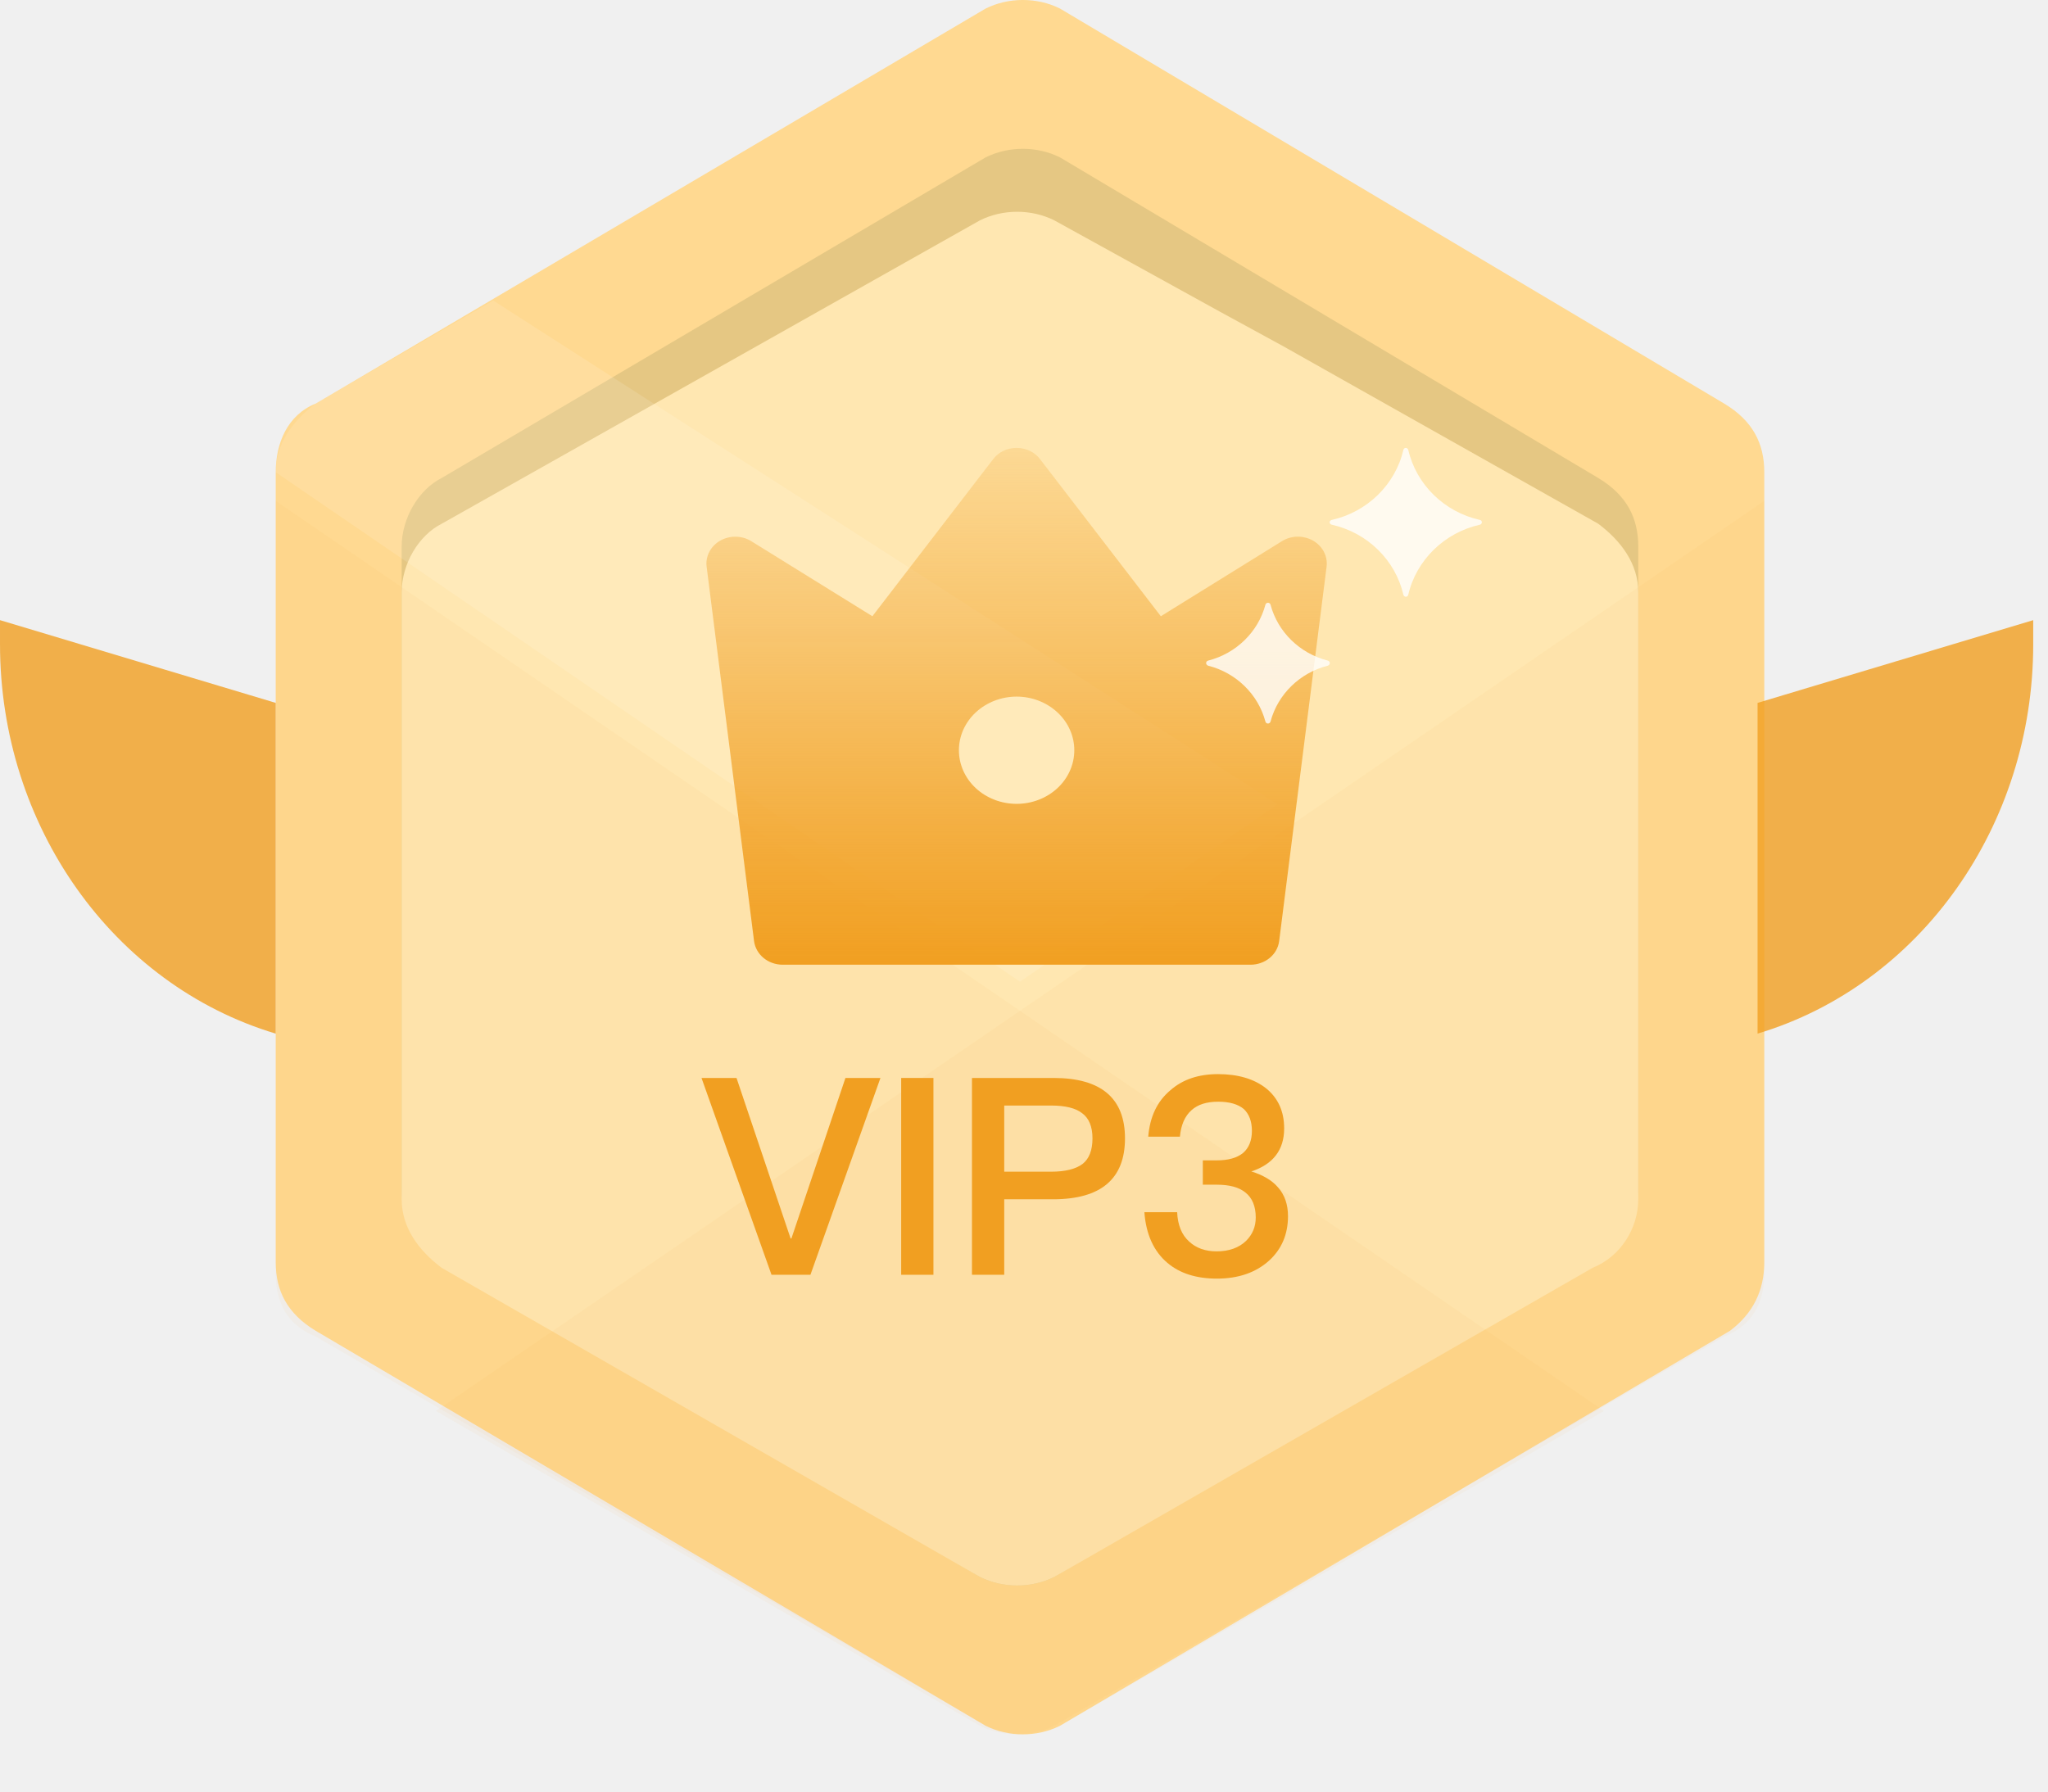
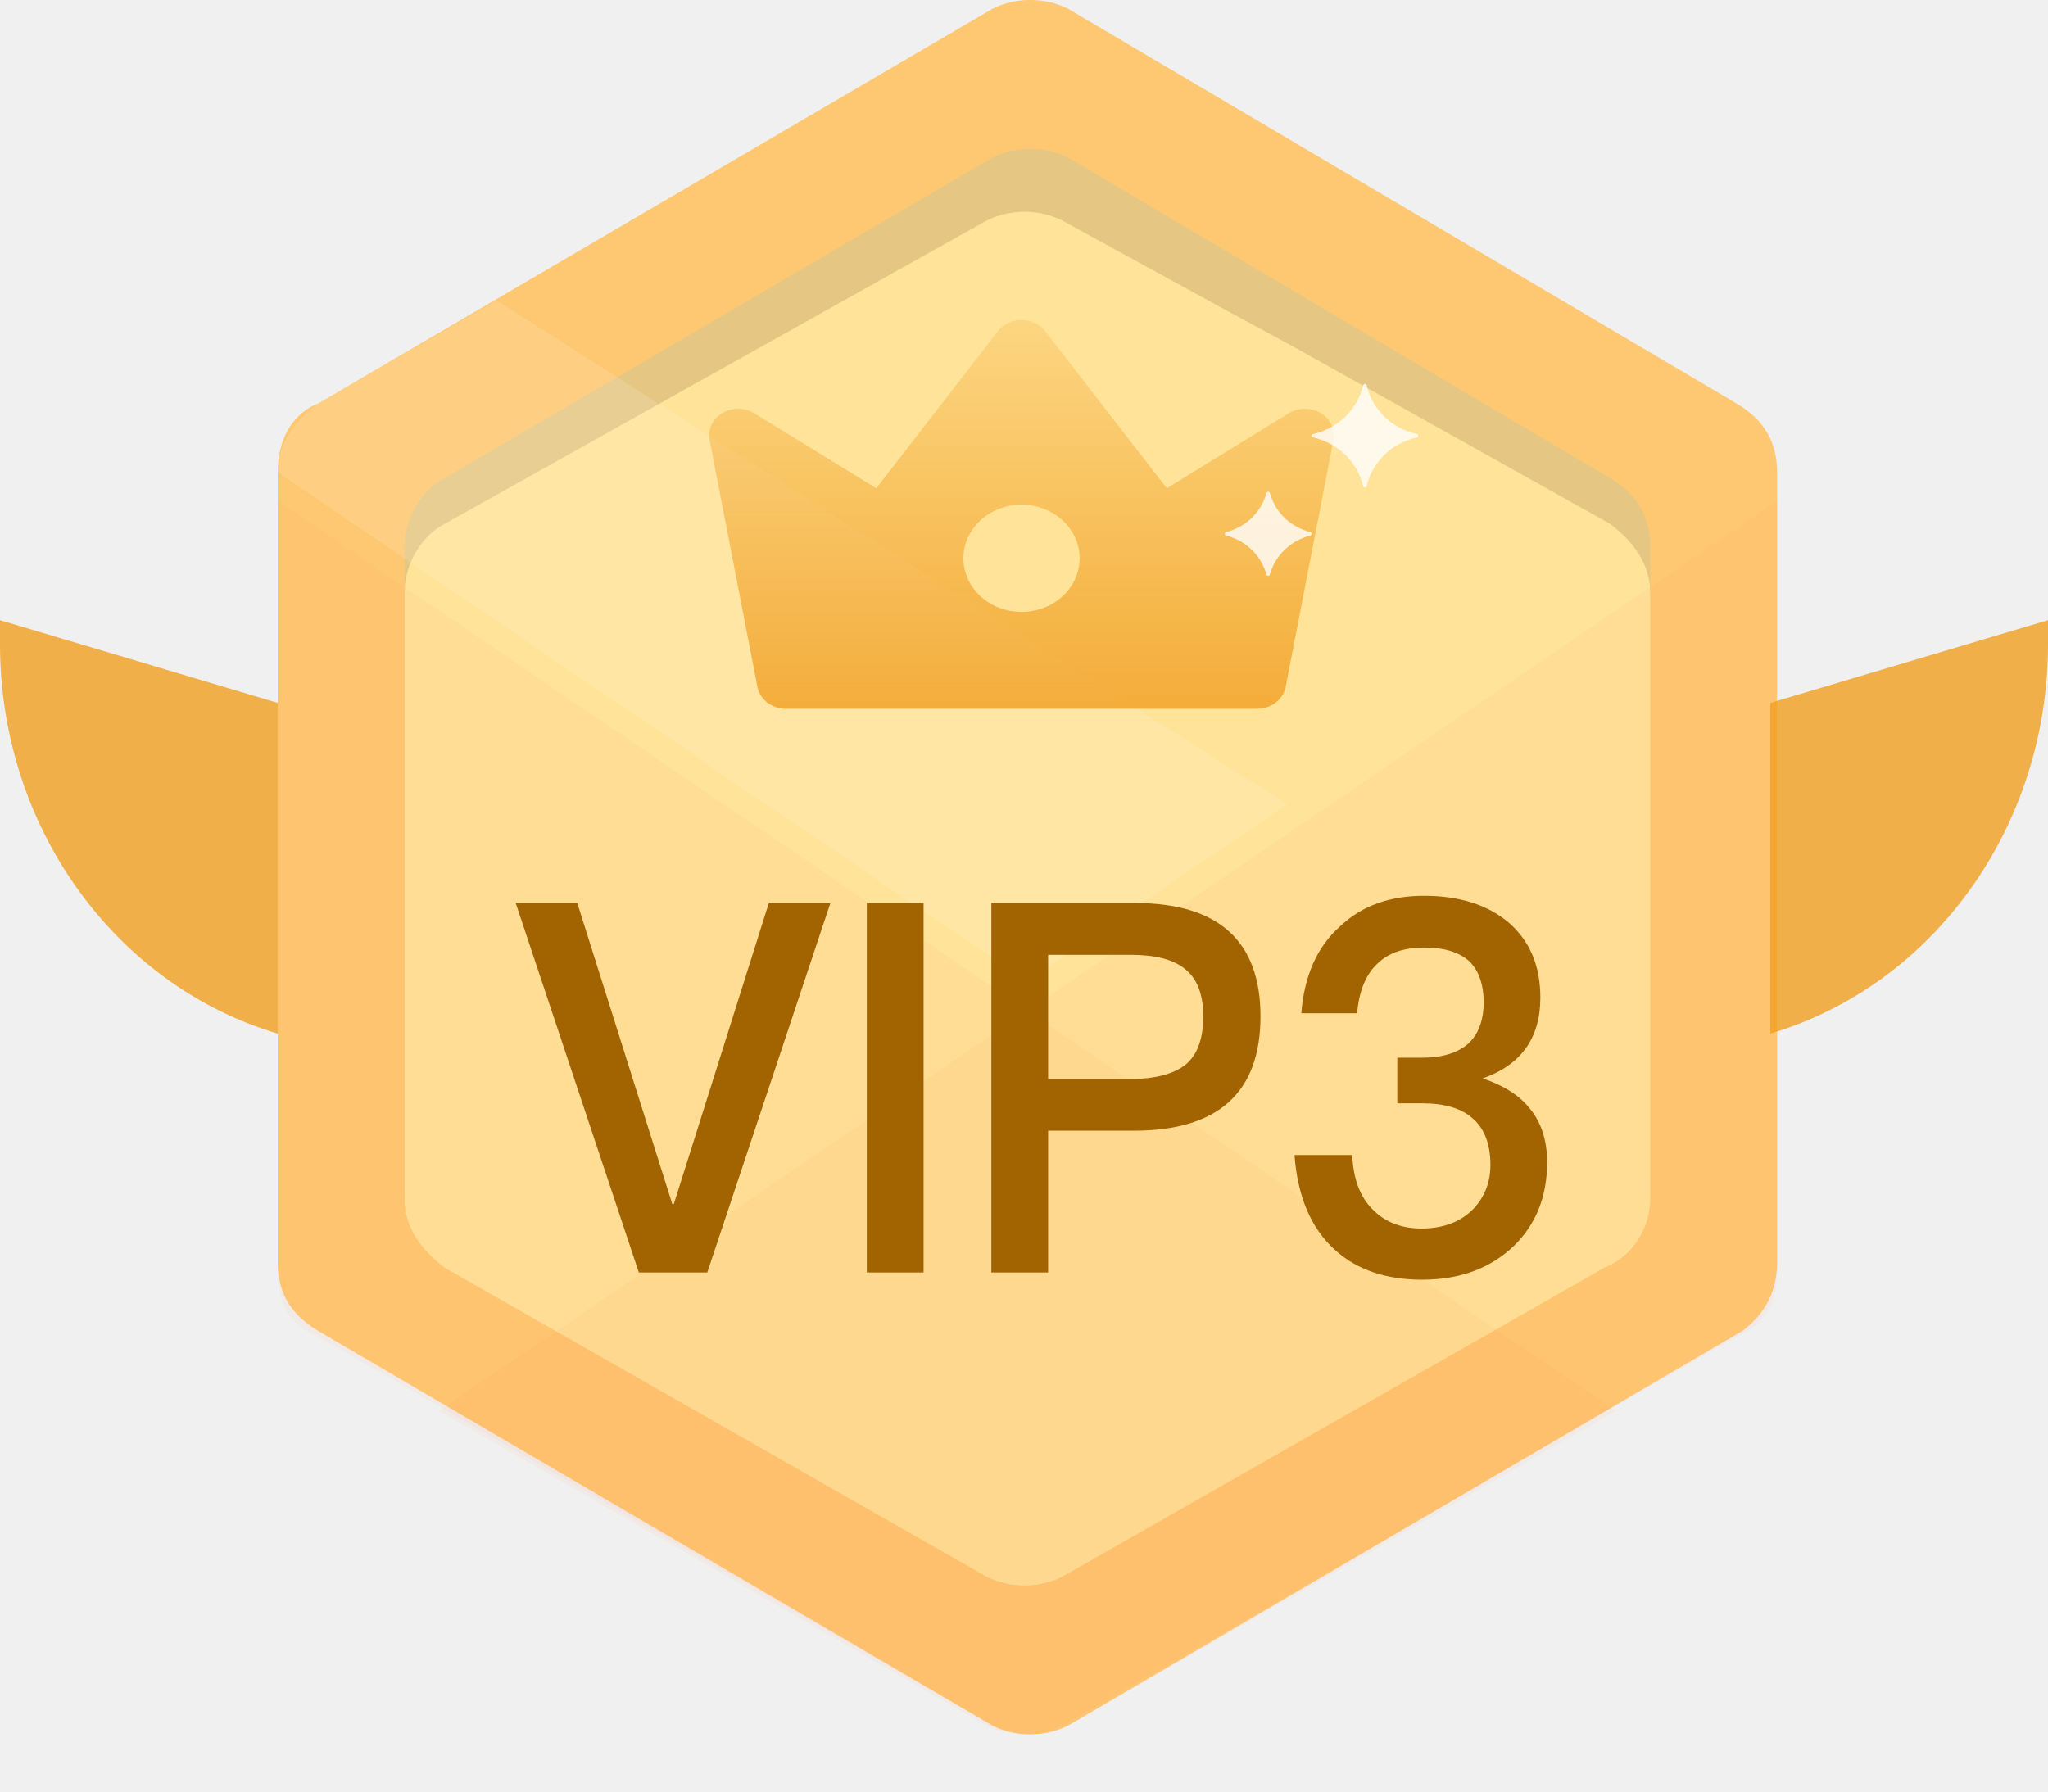
<svg xmlns="http://www.w3.org/2000/svg" width="32" height="28" viewBox="0 0 32 28" fill="none">
-   <path d="M27.567 19.725V7.38C27.567 6.933 27.388 6.575 26.94 6.307L16.563 0.134C16.206 -0.045 15.758 -0.045 15.4 0.134L4.934 6.307C4.487 6.486 4.308 6.933 4.308 7.38V19.725C4.308 20.172 4.487 20.53 4.934 20.799L15.4 26.971C15.758 27.15 16.206 27.15 16.563 26.971L27.03 20.799C27.388 20.53 27.567 20.172 27.567 19.725Z" fill="#FFD991" />
-   <path d="M25.598 18.562V8.543C25.598 8.096 25.419 7.738 24.972 7.47L16.563 2.46C16.206 2.281 15.758 2.281 15.4 2.46L6.902 7.47C6.544 7.649 6.276 8.096 6.276 8.543V18.562C6.276 19.01 6.455 19.367 6.902 19.636L15.311 24.645C15.669 24.824 16.116 24.824 16.474 24.645L24.883 19.636C25.33 19.367 25.598 19.01 25.598 18.562Z" fill="#E5C783" />
-   <path d="M25.598 18.741V9.259C25.598 8.811 25.33 8.454 24.972 8.185L20.052 5.412L19.068 4.875L16.474 3.444C16.116 3.265 15.669 3.265 15.311 3.444L6.902 8.185C6.544 8.364 6.276 8.811 6.276 9.259V18.741C6.276 19.188 6.544 19.546 6.902 19.815L15.311 24.645C15.669 24.824 16.116 24.824 16.474 24.645L24.883 19.815C25.33 19.636 25.598 19.188 25.598 18.741Z" fill="#FFE7B1" />
-   <path opacity="0.05" d="M4.308 7.828V19.904C4.308 20.352 4.487 20.709 4.934 20.888L15.4 26.971C15.758 27.15 16.206 27.15 16.563 26.971L25.062 22.051L4.308 7.828Z" fill="#F19F21" />
-   <path opacity="0.12" d="M7.707 4.697L4.934 6.307C4.576 6.575 4.308 6.933 4.308 7.38L15.937 15.342L19.963 12.569L7.707 4.697Z" fill="white" />
-   <path opacity="0.05" d="M27.567 7.828V19.904C27.567 20.352 27.388 20.709 26.94 20.888L16.474 26.971C16.116 27.15 15.669 27.15 15.311 26.971L6.812 22.051L27.567 7.828Z" fill="#F19F21" />
-   <path d="M11.739 8.458L13.631 9.631L15.518 7.176C15.559 7.121 15.614 7.077 15.678 7.046C15.742 7.016 15.813 7 15.885 7C15.956 7 16.027 7.016 16.091 7.046C16.155 7.077 16.21 7.121 16.251 7.176L18.138 9.631L20.03 8.458C20.102 8.413 20.186 8.389 20.272 8.387C20.358 8.386 20.443 8.408 20.516 8.449C20.589 8.491 20.648 8.552 20.686 8.624C20.723 8.696 20.738 8.776 20.728 8.856L19.987 14.707C19.974 14.809 19.922 14.903 19.839 14.971C19.757 15.039 19.65 15.077 19.54 15.077H12.229C12.119 15.077 12.012 15.039 11.93 14.971C11.848 14.903 11.795 14.809 11.782 14.707L11.041 8.855C11.031 8.776 11.046 8.695 11.084 8.623C11.121 8.552 11.18 8.491 11.254 8.449C11.327 8.408 11.411 8.386 11.497 8.388C11.583 8.389 11.667 8.413 11.739 8.458ZM15.885 12.563C16.124 12.563 16.353 12.475 16.522 12.318C16.691 12.161 16.786 11.948 16.786 11.725C16.786 11.503 16.691 11.29 16.522 11.133C16.353 10.976 16.124 10.887 15.885 10.887C15.646 10.887 15.416 10.976 15.247 11.133C15.078 11.29 14.983 11.503 14.983 11.725C14.983 11.948 15.078 12.161 15.247 12.318C15.416 12.475 15.646 12.563 15.885 12.563Z" fill="url(#paint0_linear_6525_24608)" />
-   <path opacity="0.8" d="M23.124 8.126C22.567 8.002 22.13 7.574 22.004 7.031C21.992 6.99 21.938 6.99 21.928 7.031C21.802 7.574 21.363 8.002 20.808 8.126C20.765 8.137 20.765 8.189 20.808 8.2C21.365 8.324 21.802 8.752 21.928 9.295C21.94 9.337 21.994 9.337 22.004 9.295C22.13 8.752 22.569 8.324 23.124 8.2C23.164 8.189 23.164 8.134 23.124 8.126ZM20.746 10.324C20.31 10.213 19.965 9.877 19.852 9.451C19.841 9.41 19.784 9.41 19.772 9.451C19.659 9.877 19.314 10.213 18.878 10.324C18.835 10.335 18.835 10.39 18.878 10.404C19.314 10.514 19.659 10.851 19.772 11.277C19.783 11.318 19.84 11.318 19.852 11.277C19.965 10.851 20.31 10.514 20.746 10.404C20.789 10.39 20.789 10.335 20.746 10.324Z" fill="white" />
-   <path d="M10.961 16.847H11.508L12.353 19.355H12.366L13.21 16.847H13.757L12.663 19.923H12.055L10.961 16.847Z" fill="#F19F21" />
-   <path d="M14.081 16.847H14.585V19.923H14.081V16.847Z" fill="#F19F21" />
-   <path d="M15.187 16.847H16.462C17.203 16.847 17.578 17.162 17.578 17.791C17.578 18.424 17.203 18.743 16.454 18.743H15.691V19.923H15.187V16.847ZM15.691 17.278V18.312H16.423C16.647 18.312 16.811 18.269 16.915 18.191C17.018 18.11 17.07 17.976 17.07 17.791C17.07 17.606 17.014 17.476 16.91 17.399C16.807 17.317 16.643 17.278 16.423 17.278H15.691Z" fill="#F19F21" />
-   <path d="M19.031 16.787C19.341 16.787 19.595 16.86 19.785 17.011C19.97 17.162 20.065 17.369 20.065 17.636C20.065 17.972 19.892 18.196 19.552 18.308C19.733 18.364 19.875 18.446 19.97 18.558C20.073 18.674 20.125 18.825 20.125 19.006C20.125 19.29 20.026 19.523 19.828 19.703C19.621 19.889 19.349 19.983 19.014 19.983C18.695 19.983 18.436 19.902 18.242 19.738C18.027 19.557 17.906 19.29 17.881 18.945H18.393C18.402 19.143 18.462 19.299 18.583 19.406C18.69 19.505 18.833 19.557 19.009 19.557C19.203 19.557 19.358 19.501 19.47 19.393C19.569 19.294 19.621 19.174 19.621 19.027C19.621 18.851 19.565 18.721 19.462 18.639C19.358 18.553 19.207 18.515 19.009 18.515H18.794V18.135H19.009C19.19 18.135 19.328 18.097 19.423 18.019C19.513 17.942 19.561 17.825 19.561 17.674C19.561 17.524 19.517 17.412 19.436 17.334C19.345 17.257 19.212 17.218 19.035 17.218C18.854 17.218 18.716 17.261 18.617 17.351C18.514 17.442 18.453 17.58 18.436 17.765H17.941C17.967 17.455 18.079 17.214 18.285 17.041C18.479 16.869 18.729 16.787 19.031 16.787Z" fill="#F19F21" />
-   <path opacity="0.8" d="M4.72069e-05 9.692L4.308 10.985V16.154C1.761 15.39 4.72069e-05 12.902 4.72069e-05 10.069V9.692Z" fill="#F19F21" />
-   <path opacity="0.8" d="M31.769 9.692L27.462 10.985V16.154C30.009 15.39 31.769 12.902 31.769 10.069V9.692Z" fill="#F19F21" />
+   <path d="M27.767 19.725V7.38C27.767 6.933 27.587 6.575 27.136 6.307L16.684 0.134C16.323 -0.045 15.873 -0.045 15.512 0.134L4.97 6.307C4.519 6.486 4.339 6.933 4.339 7.38V19.725C4.339 20.172 4.519 20.53 4.97 20.799L15.512 26.971C15.873 27.15 16.323 27.15 16.684 26.971L27.226 20.799C27.587 20.53 27.767 20.172 27.767 19.725Z" fill="#FEC872" />
+   <path d="M25.784 18.562V8.543C25.784 8.096 25.604 7.738 25.154 7.47L16.684 2.46C16.323 2.281 15.873 2.281 15.512 2.46L6.952 7.47C6.592 7.648 6.321 8.096 6.321 8.543V18.562C6.321 19.009 6.502 19.367 6.952 19.636L15.422 24.645C15.783 24.824 16.233 24.824 16.593 24.645L25.064 19.636C25.514 19.367 25.784 19.009 25.784 18.562Z" fill="#E5C783" />
+   <path d="M25.784 18.741V9.259C25.784 8.812 25.514 8.454 25.154 8.185L20.198 5.412L19.206 4.875L16.593 3.444C16.233 3.265 15.783 3.265 15.422 3.444L6.952 8.185C6.592 8.364 6.321 8.812 6.321 9.259V18.741C6.321 19.189 6.592 19.546 6.952 19.815L15.422 24.645C15.783 24.824 16.233 24.824 16.593 24.645L25.064 19.815C25.514 19.636 25.784 19.189 25.784 18.741Z" fill="#FFE399" />
+   <path opacity="0.05" d="M4.339 7.827V19.904C4.339 20.351 4.519 20.709 4.97 20.888L15.512 26.971C15.873 27.15 16.323 27.15 16.684 26.971L25.244 22.051L4.339 7.827Z" fill="#FF6D32" />
+   <path opacity="0.12" d="M7.763 4.697L4.97 6.307C4.609 6.575 4.339 6.933 4.339 7.38L16.053 15.342L20.108 12.569L7.763 4.697Z" fill="white" />
+   <path opacity="0.05" d="M27.767 7.827V19.904C27.767 20.351 27.587 20.709 27.136 20.888L16.594 26.971C16.233 27.15 15.783 27.15 15.422 26.971L6.862 22.051L27.767 7.827Z" fill="#FF6D32" />
+   <path d="M11.785 6.458L13.692 7.631L15.592 5.176C15.634 5.121 15.689 5.077 15.753 5.046C15.818 5.016 15.889 5 15.961 5C16.033 5 16.105 5.016 16.169 5.046C16.233 5.077 16.289 5.121 16.331 5.176L18.231 7.631L20.137 6.458C20.209 6.413 20.294 6.389 20.38 6.388C20.467 6.386 20.552 6.408 20.626 6.449C20.7 6.491 20.759 6.552 20.797 6.624C20.835 6.696 20.85 6.776 20.839 6.856L20.094 10.707C20.081 10.809 20.027 10.903 19.944 10.971C19.861 11.039 19.754 11.077 19.643 11.077H12.279C12.168 11.077 12.061 11.039 11.978 10.971C11.895 10.903 11.842 10.809 11.829 10.707L11.083 6.855C11.073 6.776 11.088 6.695 11.125 6.623C11.163 6.552 11.223 6.491 11.296 6.449C11.37 6.407 11.456 6.386 11.542 6.388C11.629 6.389 11.713 6.413 11.785 6.458ZM15.961 9.563C16.202 9.563 16.433 9.475 16.603 9.318C16.773 9.161 16.869 8.948 16.869 8.725C16.869 8.503 16.773 8.29 16.603 8.133C16.433 7.976 16.202 7.887 15.961 7.887C15.72 7.887 15.489 7.976 15.319 8.133C15.149 8.29 15.053 8.503 15.053 8.725C15.053 8.948 15.149 9.161 15.319 9.318C15.489 9.475 15.72 9.563 15.961 9.563Z" fill="url(#paint0_linear_8344_15266)" />
+   <path opacity="0.8" d="M22.139 6.784C21.748 6.698 21.442 6.4 21.353 6.022C21.345 5.993 21.307 5.993 21.3 6.022C21.211 6.4 20.904 6.698 20.514 6.784C20.484 6.792 20.484 6.828 20.514 6.836C20.905 6.922 21.211 7.22 21.3 7.598C21.308 7.627 21.346 7.627 21.353 7.598C21.442 7.22 21.749 6.922 22.139 6.836C22.167 6.828 22.167 6.79 22.139 6.784ZM20.471 8.315C20.165 8.238 19.923 8.004 19.844 7.707C19.836 7.678 19.796 7.678 19.787 7.707C19.708 8.004 19.466 8.238 19.161 8.315C19.13 8.322 19.13 8.361 19.161 8.371C19.466 8.447 19.708 8.682 19.787 8.978C19.795 9.007 19.835 9.007 19.844 8.978C19.923 8.682 20.165 8.447 20.471 8.371C20.501 8.361 20.501 8.322 20.471 8.315Z" fill="white" />
+   <path d="M8.058 14.113H9.02L10.505 18.819H10.528L12.013 14.113H12.975L11.051 19.887H9.982L8.058 14.113Z" fill="#A26301" />
+   <path d="M13.544 14.113H14.431V19.887H13.544V14.113Z" fill="#A26301" />
+   <path d="M15.49 14.113H17.733C19.036 14.113 19.695 14.704 19.695 15.884C19.695 17.073 19.036 17.671 17.718 17.671H16.377V19.887H15.49V14.113ZM16.377 14.922V16.863H17.665C18.058 16.863 18.346 16.782 18.528 16.636C18.71 16.483 18.801 16.232 18.801 15.884C18.801 15.536 18.702 15.294 18.521 15.148C18.339 14.995 18.051 14.922 17.665 14.922H16.377Z" fill="#A26301" />
+   <path d="M22.25 14C22.796 14 23.242 14.137 23.576 14.421C23.902 14.704 24.068 15.092 24.068 15.593C24.068 16.224 23.765 16.644 23.167 16.854C23.485 16.96 23.735 17.113 23.902 17.323C24.083 17.542 24.174 17.825 24.174 18.164C24.174 18.698 24 19.135 23.652 19.474C23.288 19.822 22.811 20 22.22 20C21.659 20 21.205 19.846 20.864 19.539C20.485 19.2 20.273 18.698 20.227 18.051H21.129C21.144 18.423 21.25 18.714 21.462 18.916C21.651 19.102 21.901 19.2 22.212 19.2C22.553 19.2 22.826 19.094 23.023 18.892C23.197 18.706 23.288 18.48 23.288 18.205C23.288 17.873 23.189 17.631 23.008 17.477C22.826 17.315 22.561 17.243 22.212 17.243H21.833V16.531H22.212C22.53 16.531 22.773 16.458 22.939 16.313C23.099 16.167 23.182 15.949 23.182 15.666C23.182 15.383 23.106 15.172 22.962 15.027C22.803 14.881 22.568 14.809 22.258 14.809C21.939 14.809 21.697 14.889 21.523 15.059C21.341 15.229 21.235 15.488 21.205 15.836H20.333C20.379 15.253 20.576 14.8 20.939 14.477C21.28 14.154 21.72 14 22.25 14Z" fill="#A26301" />
+   <path opacity="0.8" d="M0 9.692L4.339 10.985V16.154C1.774 15.39 0 12.902 0 10.069V9.692Z" fill="#F19F21" />
+   <path opacity="0.8" d="M32 9.692L27.661 10.985V16.154C30.227 15.39 32 12.902 32 10.069V9.692Z" fill="#F19F21" />
  <defs>
-     <linearGradient id="paint0_linear_6525_24608" x1="15.885" y1="7" x2="15.885" y2="15.077" gradientUnits="userSpaceOnUse">
+     <linearGradient id="paint0_linear_8344_15266" x1="15.961" y1="5" x2="15.961" y2="13.077" gradientUnits="userSpaceOnUse">
      <stop stop-color="#F19F21" stop-opacity="0.2" />
      <stop offset="1" stop-color="#F19F21" />
    </linearGradient>
  </defs>
</svg>
